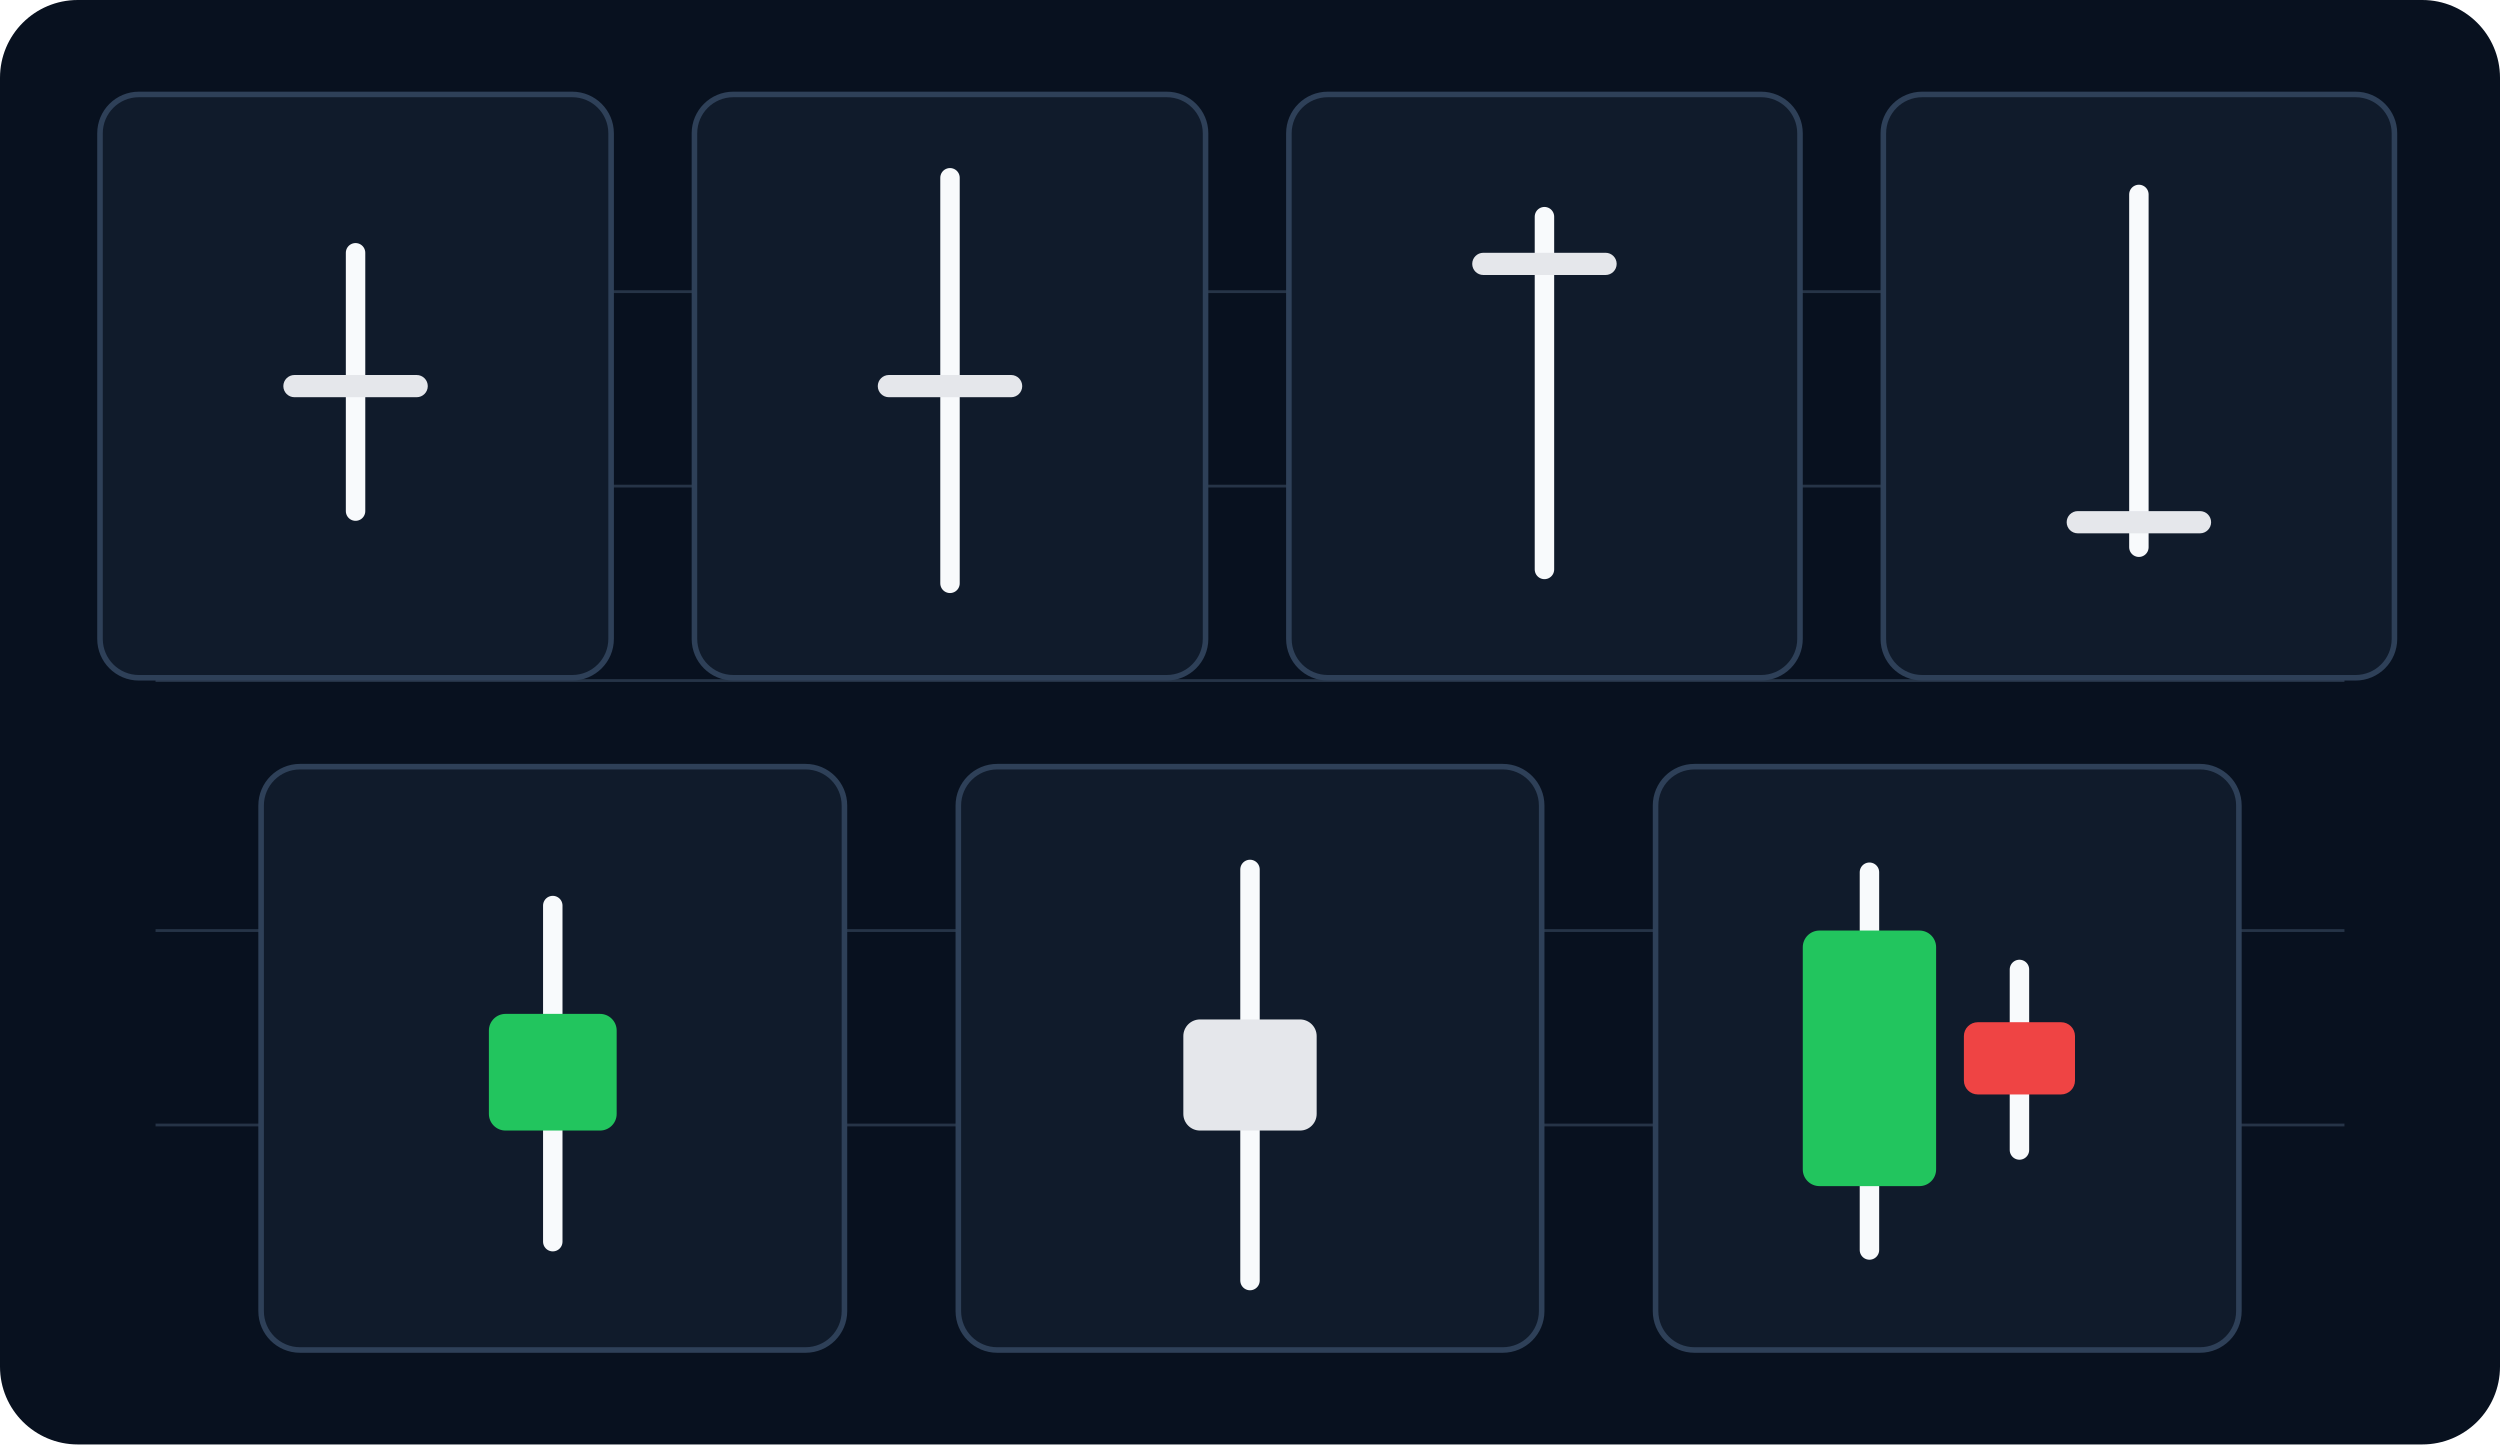
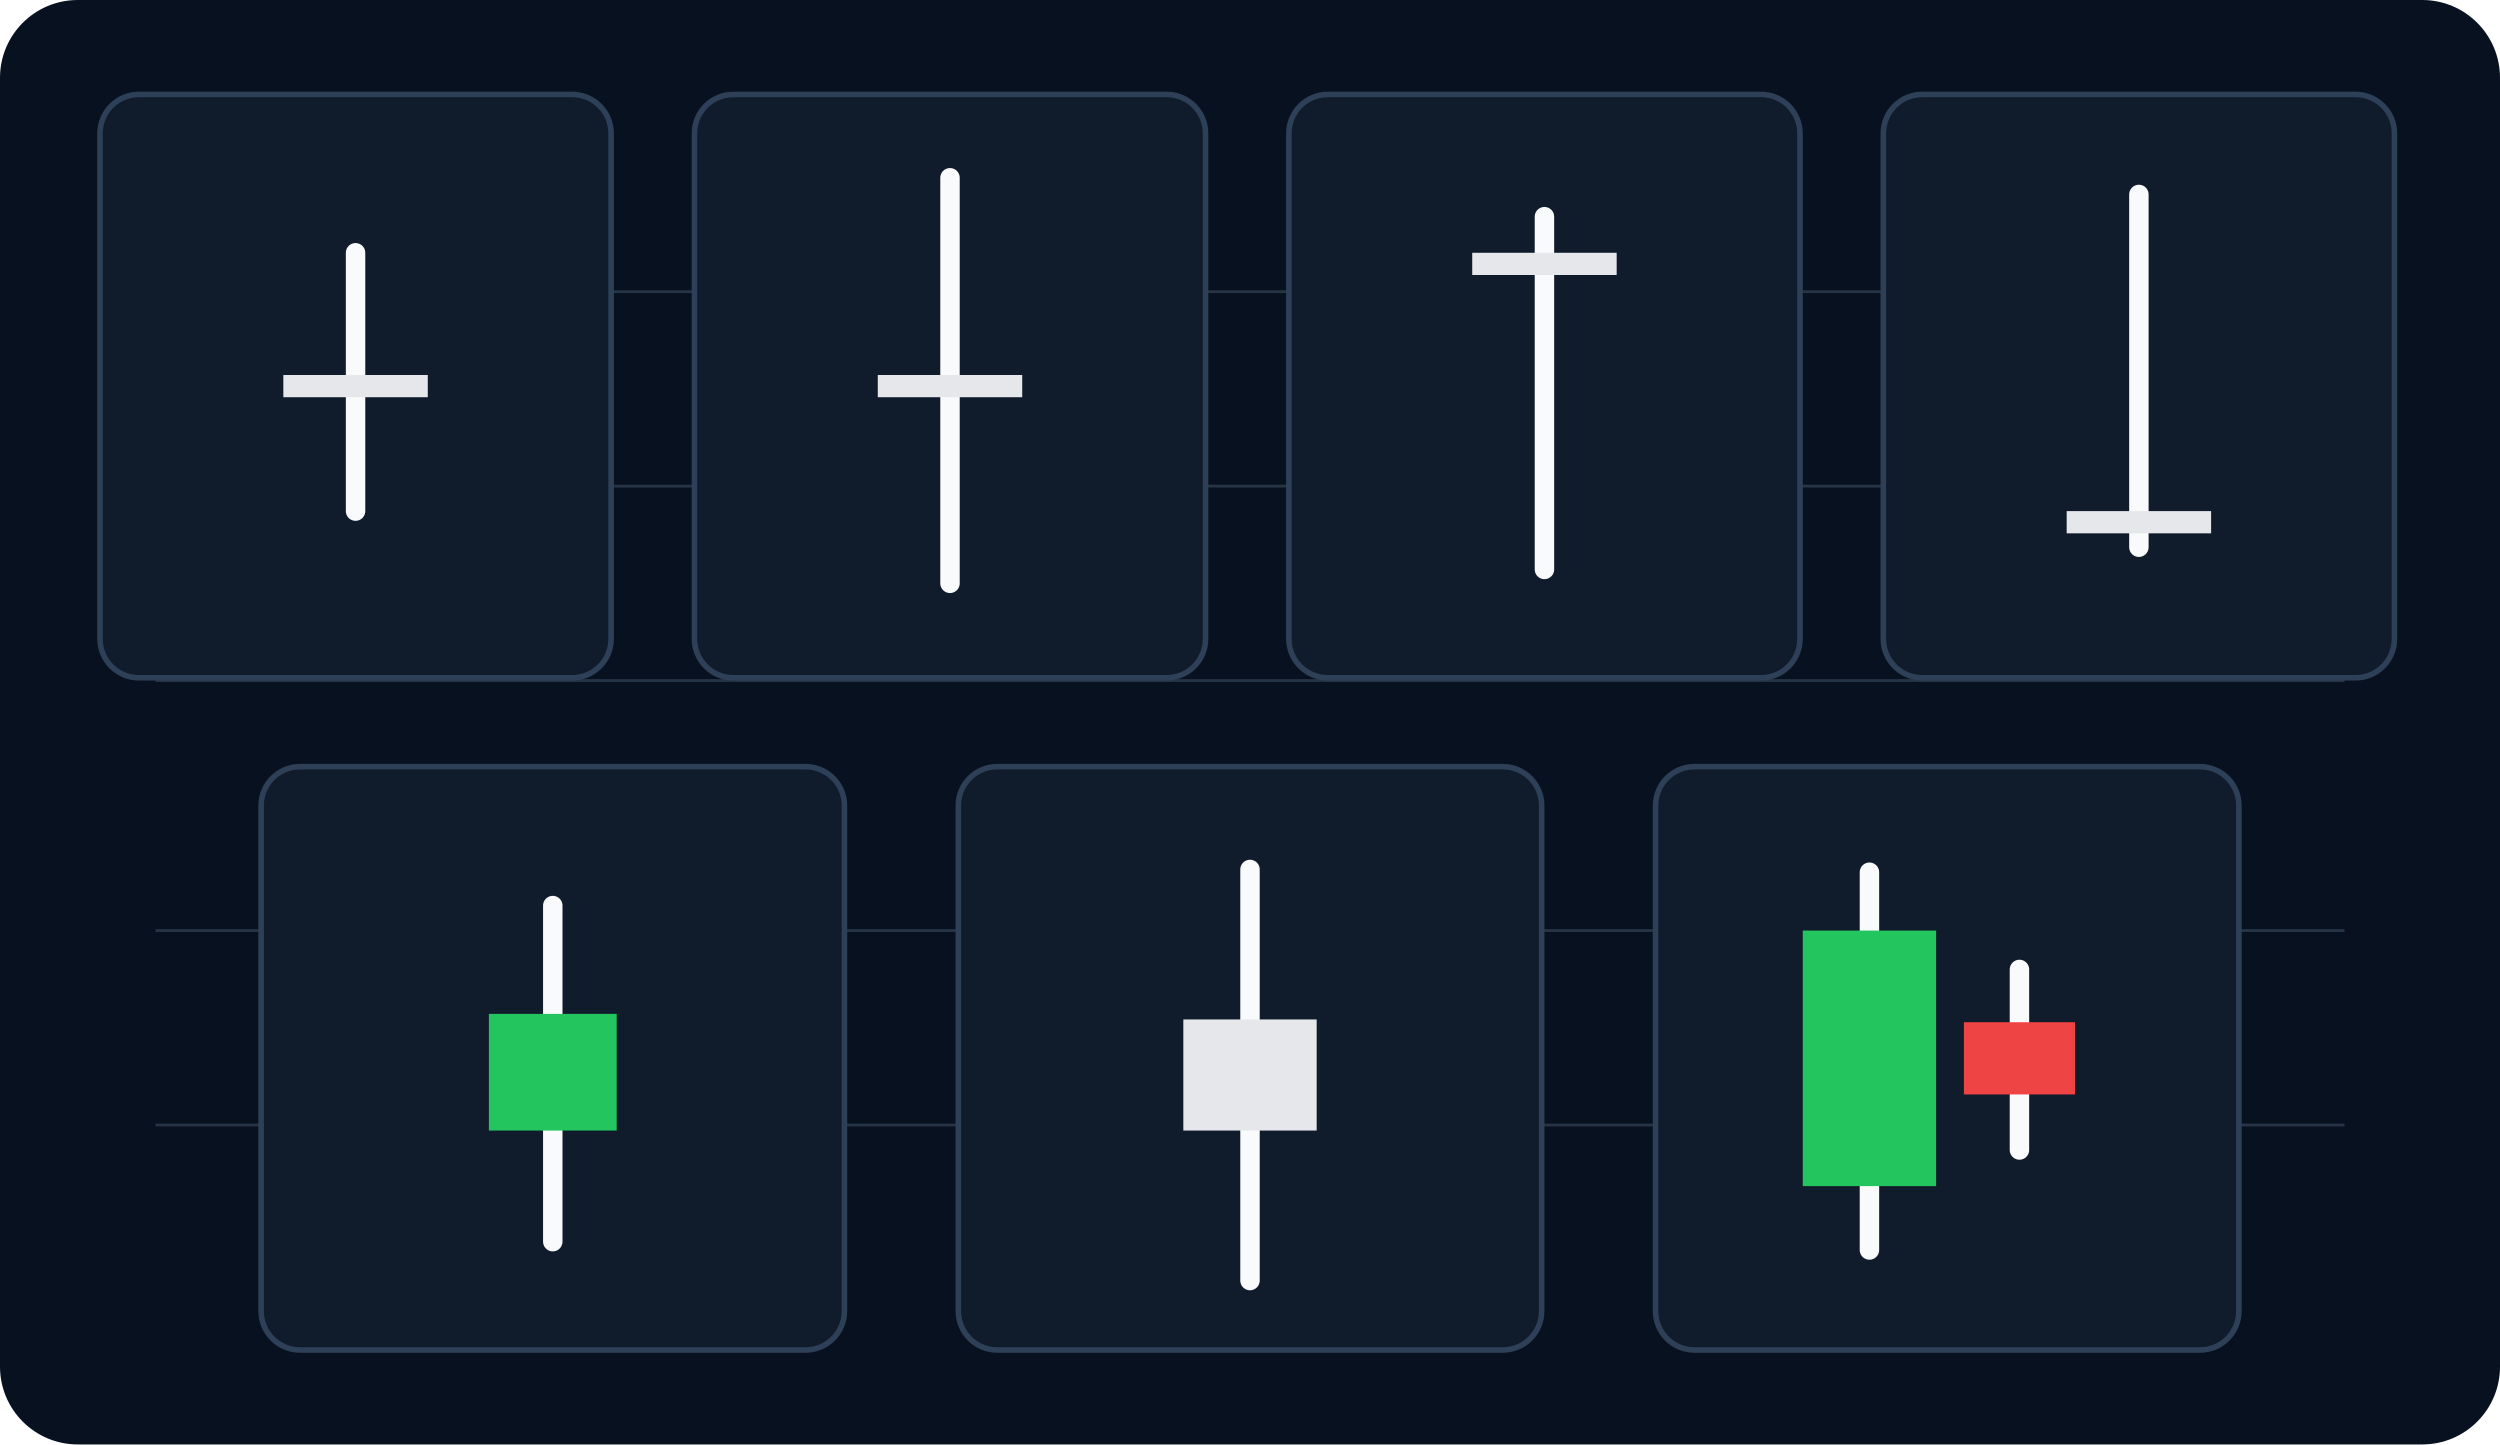
<svg xmlns="http://www.w3.org/2000/svg" viewBox="0 0 900 520" fill="none">
  <rect width="900" height="520" rx="28" fill="#08111F" />
  <g stroke="#263447" stroke-width="1">
    <line x1="56" y1="105" x2="844" y2="105" />
    <line x1="56" y1="175" x2="844" y2="175" />
    <line x1="56" y1="245" x2="844" y2="245" />
    <line x1="56" y1="335" x2="844" y2="335" />
    <line x1="56" y1="405" x2="844" y2="405" />
  </g>
  <g fill="#101B2B" stroke="#2E4058" stroke-width="2">
    <rect x="36" y="34" width="184" height="210" rx="14" />
    <rect x="250" y="34" width="184" height="210" rx="14" />
    <rect x="464" y="34" width="184" height="210" rx="14" />
    <rect x="678" y="34" width="184" height="210" rx="14" />
    <rect x="94" y="276" width="210" height="210" rx="14" />
    <rect x="345" y="276" width="210" height="210" rx="14" />
    <rect x="596" y="276" width="210" height="210" rx="14" />
  </g>
  <g stroke="#F8FAFC" stroke-linecap="round" stroke-width="7">
    <line x1="128" y1="91" x2="128" y2="184" />
-     <rect x="102" y="135" width="52" height="8" rx="4" fill="#E5E7EB" stroke="none" />
+     <rect x="102" y="135" width="52" height="8" fill="#E5E7EB" stroke="none" />
  </g>
  <g stroke="#F8FAFC" stroke-linecap="round" stroke-width="7">
    <line x1="342" y1="64" x2="342" y2="210" />
-     <rect x="316" y="135" width="52" height="8" rx="4" fill="#E5E7EB" stroke="none" />
+     <rect x="316" y="135" width="52" height="8" fill="#E5E7EB" stroke="none" />
  </g>
  <g stroke="#F8FAFC" stroke-linecap="round" stroke-width="7">
    <line x1="556" y1="78" x2="556" y2="205" />
-     <rect x="530" y="91" width="52" height="8" rx="4" fill="#E5E7EB" stroke="none" />
+     <rect x="530" y="91" width="52" height="8" fill="#E5E7EB" stroke="none" />
  </g>
  <g stroke="#F8FAFC" stroke-linecap="round" stroke-width="7">
    <line x1="770" y1="70" x2="770" y2="197" />
-     <rect x="744" y="184" width="52" height="8" rx="4" fill="#E5E7EB" stroke="none" />
+     <rect x="744" y="184" width="52" height="8" fill="#E5E7EB" stroke="none" />
  </g>
  <g stroke="#F8FAFC" stroke-linecap="round" stroke-width="7">
    <line x1="199" y1="326" x2="199" y2="447" />
-     <rect x="176" y="365" width="46" height="42" rx="6" fill="#22C55E" stroke="none" />
+     <rect x="176" y="365" width="46" height="42" fill="#22C55E" stroke="none" />
  </g>
  <g stroke="#F8FAFC" stroke-linecap="round" stroke-width="7">
    <line x1="450" y1="313" x2="450" y2="461" />
-     <rect x="426" y="367" width="48" height="40" rx="6" fill="#E5E7EB" stroke="none" />
+     <rect x="426" y="367" width="48" height="40" fill="#E5E7EB" stroke="none" />
  </g>
  <g stroke="#F8FAFC" stroke-linecap="round" stroke-width="7">
    <line x1="673" y1="314" x2="673" y2="450" />
-     <rect x="649" y="335" width="48" height="92" rx="6" fill="#22C55E" stroke="none" />
+     <rect x="649" y="335" width="48" height="92" fill="#22C55E" stroke="none" />
    <line x1="727" y1="349" x2="727" y2="414" />
-     <rect x="707" y="368" width="40" height="26" rx="5" fill="#EF4444" stroke="none" />
+     <rect x="707" y="368" width="40" height="26" fill="#EF4444" stroke="none" />
  </g>
</svg>
